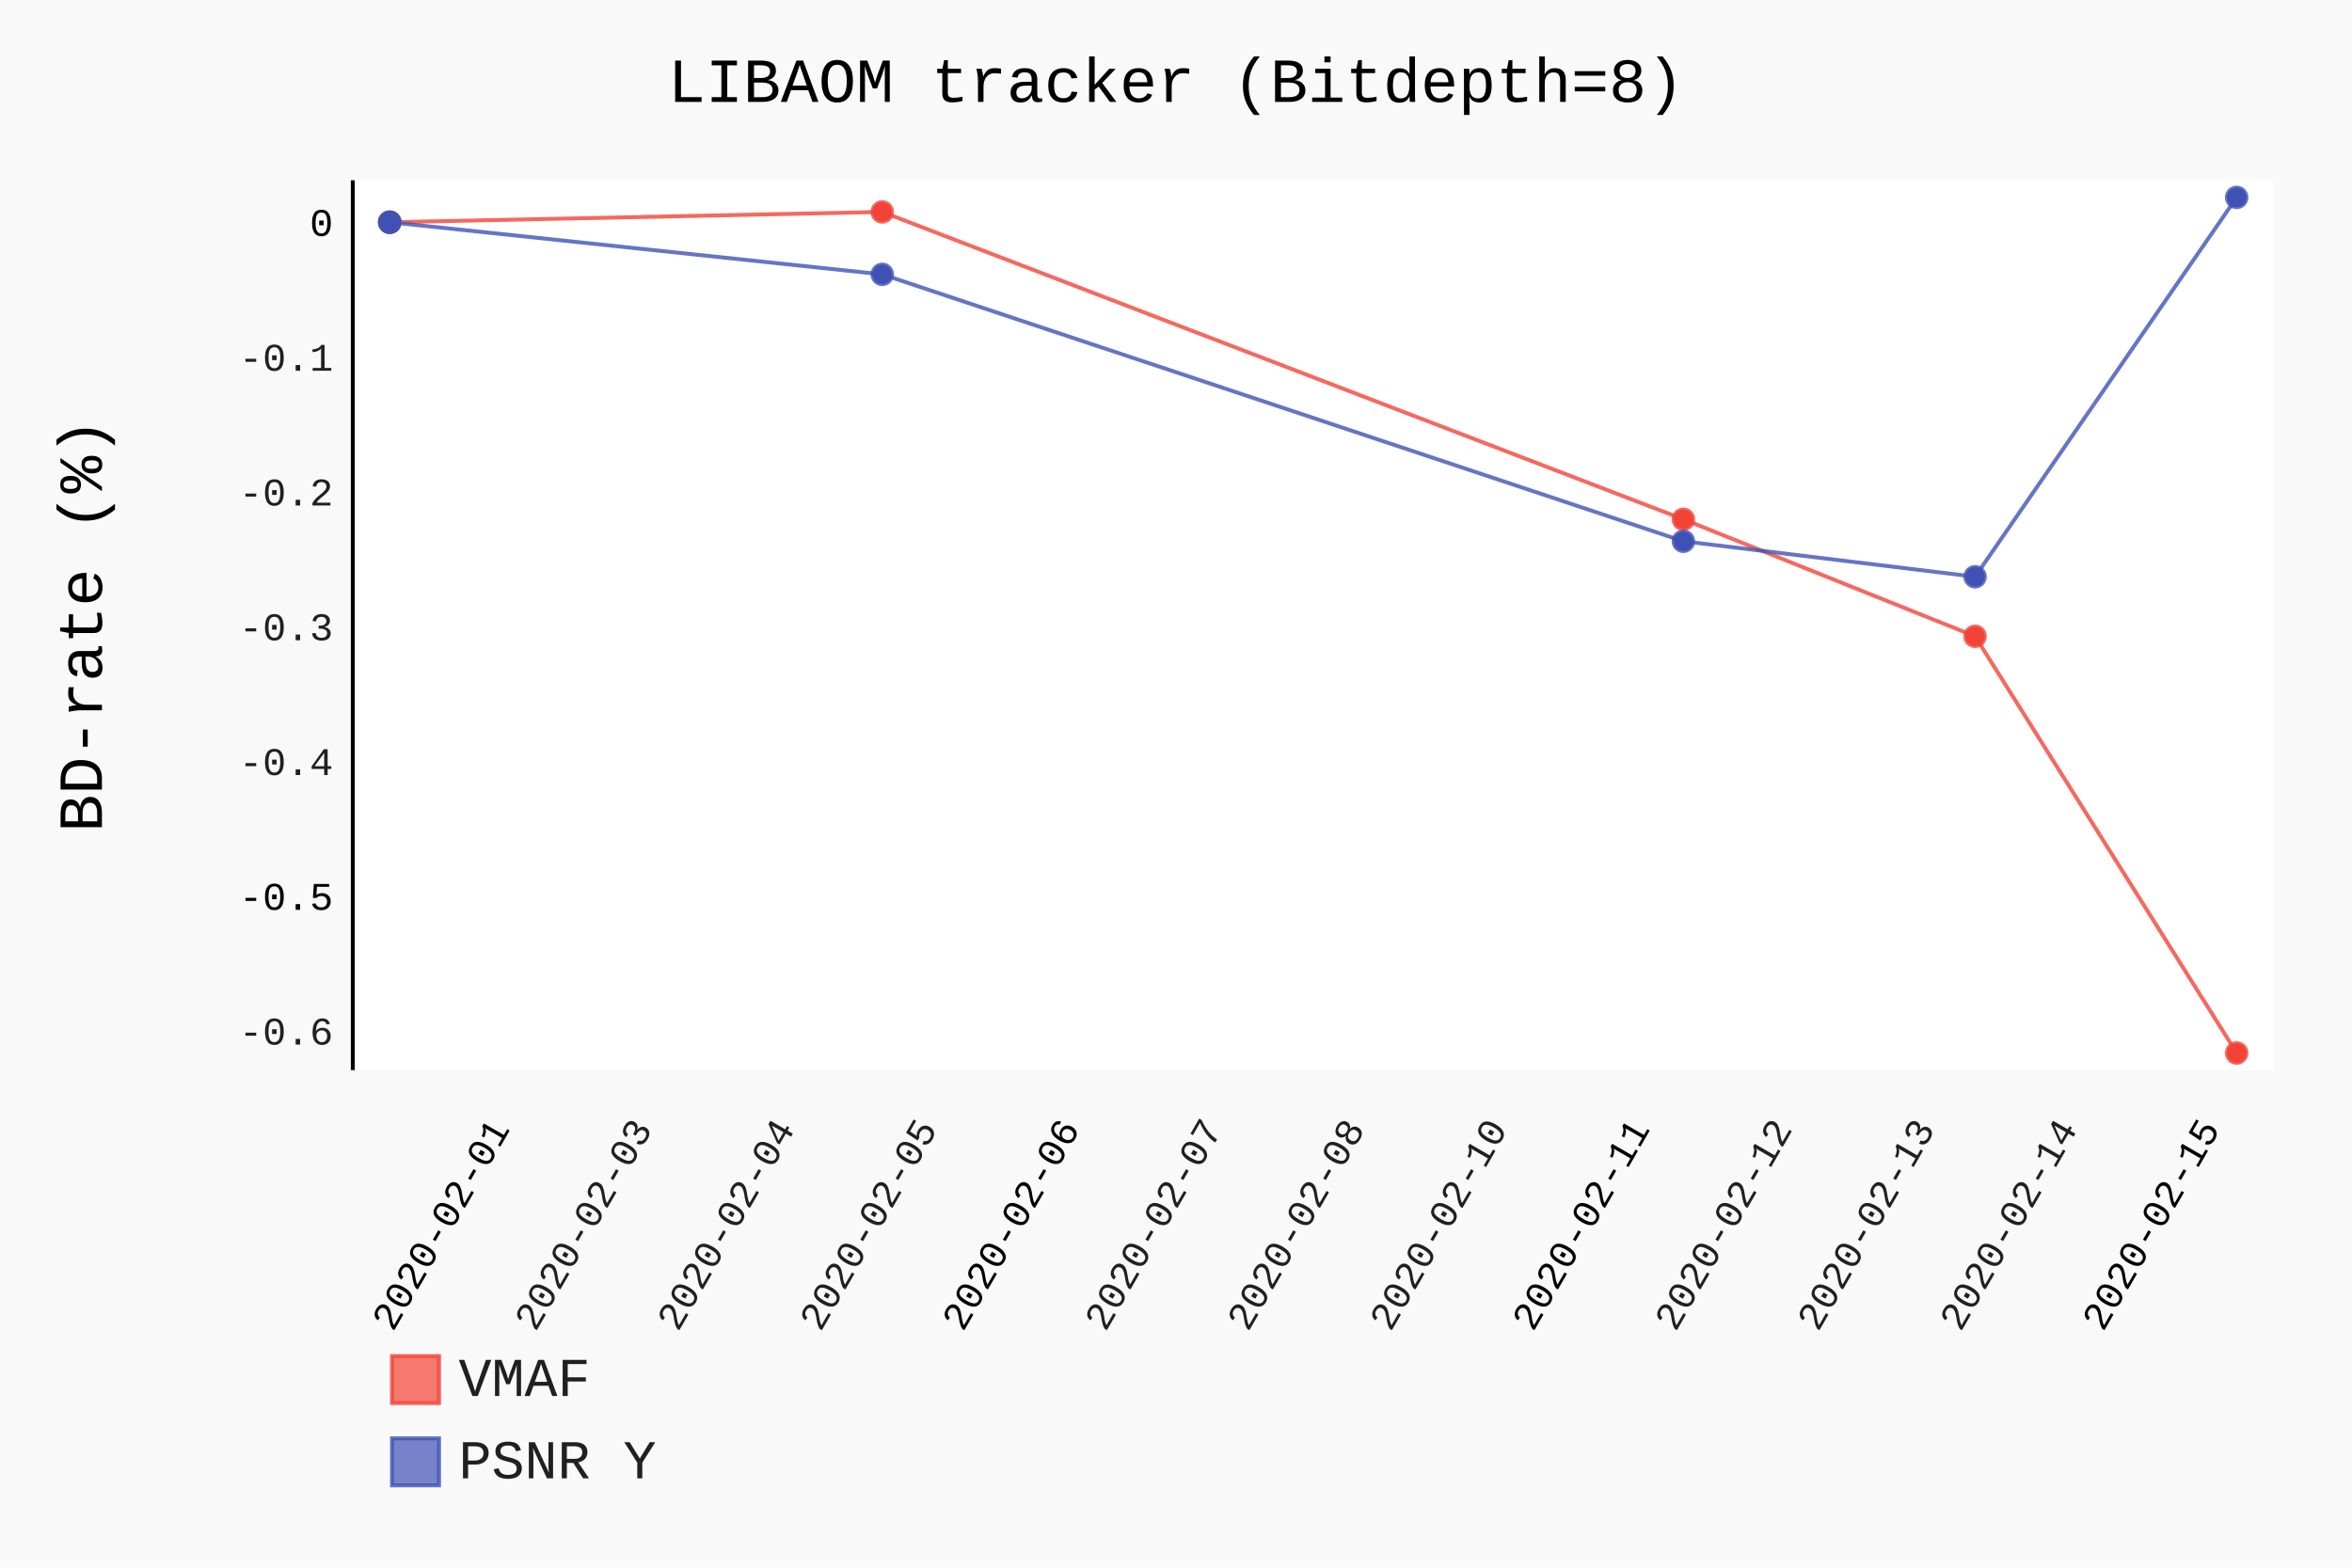
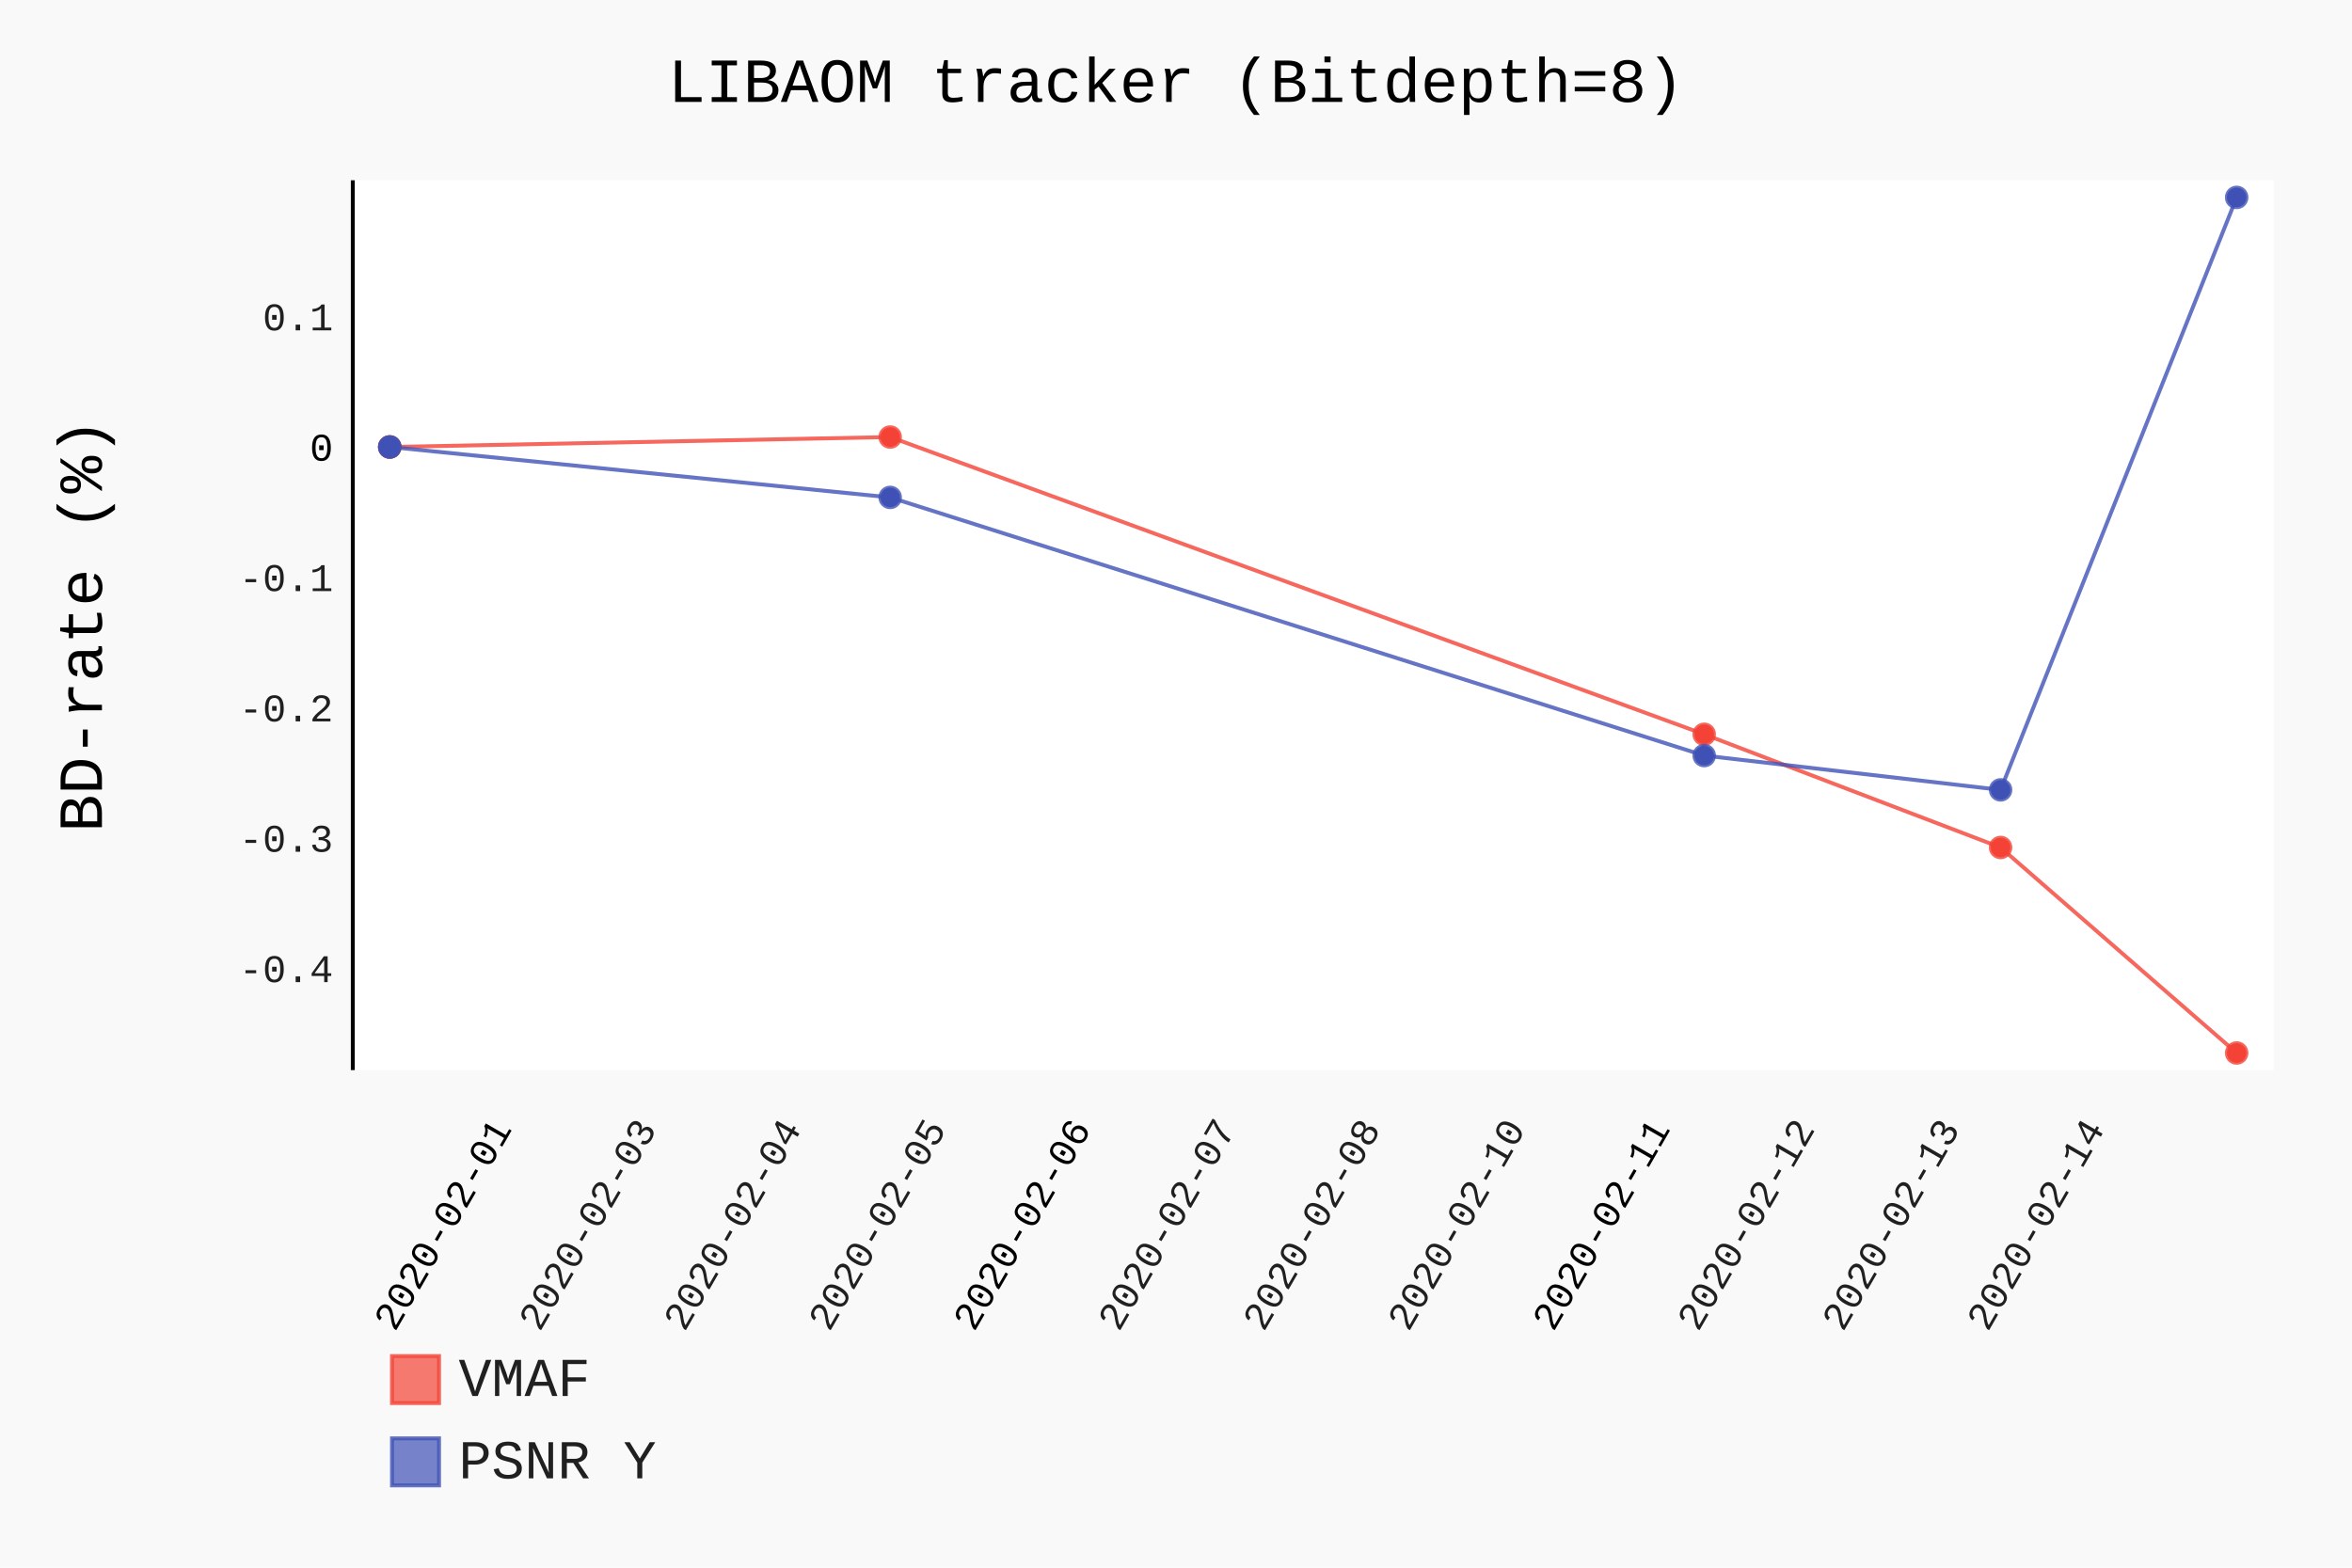
- <svg xmlns="http://www.w3.org/2000/svg" class="pygal-chart" id="chart-98905da1-d325-4386-972f-c944b4913d16" viewBox="0 0 600 400">
+ <svg xmlns="http://www.w3.org/2000/svg" class="pygal-chart" id="chart-65be501d-8556-4249-8ef7-1fb66e39fd69" viewBox="0 0 600 400">
  <defs>
-     <style type="text/css">#chart-98905da1-d325-4386-972f-c944b4913d16{-webkit-user-select:none;-webkit-font-smoothing:antialiased;font-family:Consolas,"Liberation Mono",Menlo,Courier,monospace}#chart-98905da1-d325-4386-972f-c944b4913d16 .title{font-family:Consolas,"Liberation Mono",Menlo,Courier,monospace;font-size:16px}#chart-98905da1-d325-4386-972f-c944b4913d16 .legends .legend text{font-family:Consolas,"Liberation Mono",Menlo,Courier,monospace;font-size:14px}#chart-98905da1-d325-4386-972f-c944b4913d16 .axis text{font-family:Consolas,"Liberation Mono",Menlo,Courier,monospace;font-size:10px}#chart-98905da1-d325-4386-972f-c944b4913d16 .axis text.major{font-family:Consolas,"Liberation Mono",Menlo,Courier,monospace;font-size:10px}#chart-98905da1-d325-4386-972f-c944b4913d16 .text-overlay text.value{font-family:Consolas,"Liberation Mono",Menlo,Courier,monospace;font-size:16px}#chart-98905da1-d325-4386-972f-c944b4913d16 .text-overlay text.label{font-family:Consolas,"Liberation Mono",Menlo,Courier,monospace;font-size:10px}#chart-98905da1-d325-4386-972f-c944b4913d16 .tooltip{font-family:Consolas,"Liberation Mono",Menlo,Courier,monospace;font-size:14px}#chart-98905da1-d325-4386-972f-c944b4913d16 text.no_data{font-family:Consolas,"Liberation Mono",Menlo,Courier,monospace;font-size:64px}
- #chart-98905da1-d325-4386-972f-c944b4913d16{background-color:rgba(249,249,249,1)}#chart-98905da1-d325-4386-972f-c944b4913d16 path,#chart-98905da1-d325-4386-972f-c944b4913d16 line,#chart-98905da1-d325-4386-972f-c944b4913d16 rect,#chart-98905da1-d325-4386-972f-c944b4913d16 circle{-webkit-transition:150ms;-moz-transition:150ms;transition:150ms}#chart-98905da1-d325-4386-972f-c944b4913d16 .graph &gt; .background{fill:rgba(249,249,249,1)}#chart-98905da1-d325-4386-972f-c944b4913d16 .plot &gt; .background{fill:rgba(255,255,255,1)}#chart-98905da1-d325-4386-972f-c944b4913d16 .graph{fill:rgba(0,0,0,.87)}#chart-98905da1-d325-4386-972f-c944b4913d16 text.no_data{fill:rgba(0,0,0,1)}#chart-98905da1-d325-4386-972f-c944b4913d16 .title{fill:rgba(0,0,0,1)}#chart-98905da1-d325-4386-972f-c944b4913d16 .legends .legend text{fill:rgba(0,0,0,.87)}#chart-98905da1-d325-4386-972f-c944b4913d16 .legends .legend:hover text{fill:rgba(0,0,0,1)}#chart-98905da1-d325-4386-972f-c944b4913d16 .axis .line{stroke:rgba(0,0,0,1)}#chart-98905da1-d325-4386-972f-c944b4913d16 .axis .guide.line{stroke:rgba(0,0,0,.54)}#chart-98905da1-d325-4386-972f-c944b4913d16 .axis .major.line{stroke:rgba(0,0,0,.87)}#chart-98905da1-d325-4386-972f-c944b4913d16 .axis text.major{fill:rgba(0,0,0,1)}#chart-98905da1-d325-4386-972f-c944b4913d16 .axis.y .guides:hover .guide.line,#chart-98905da1-d325-4386-972f-c944b4913d16 .line-graph .axis.x .guides:hover .guide.line,#chart-98905da1-d325-4386-972f-c944b4913d16 .stackedline-graph .axis.x .guides:hover .guide.line,#chart-98905da1-d325-4386-972f-c944b4913d16 .xy-graph .axis.x .guides:hover .guide.line{stroke:rgba(0,0,0,1)}#chart-98905da1-d325-4386-972f-c944b4913d16 .axis .guides:hover text{fill:rgba(0,0,0,1)}#chart-98905da1-d325-4386-972f-c944b4913d16 .reactive{fill-opacity:.7;stroke-opacity:.8}#chart-98905da1-d325-4386-972f-c944b4913d16 .ci{stroke:rgba(0,0,0,.87)}#chart-98905da1-d325-4386-972f-c944b4913d16 .reactive.active,#chart-98905da1-d325-4386-972f-c944b4913d16 .active .reactive{fill-opacity:.8;stroke-opacity:.9;stroke-width:4}#chart-98905da1-d325-4386-972f-c944b4913d16 .ci .reactive.active{stroke-width:1.5}#chart-98905da1-d325-4386-972f-c944b4913d16 .series text{fill:rgba(0,0,0,1)}#chart-98905da1-d325-4386-972f-c944b4913d16 .tooltip rect{fill:rgba(255,255,255,1);stroke:rgba(0,0,0,1);-webkit-transition:opacity 150ms;-moz-transition:opacity 150ms;transition:opacity 150ms}#chart-98905da1-d325-4386-972f-c944b4913d16 .tooltip .label{fill:rgba(0,0,0,.87)}#chart-98905da1-d325-4386-972f-c944b4913d16 .tooltip .label{fill:rgba(0,0,0,.87)}#chart-98905da1-d325-4386-972f-c944b4913d16 .tooltip .legend{font-size:.8em;fill:rgba(0,0,0,.54)}#chart-98905da1-d325-4386-972f-c944b4913d16 .tooltip .x_label{font-size:.6em;fill:rgba(0,0,0,1)}#chart-98905da1-d325-4386-972f-c944b4913d16 .tooltip .xlink{font-size:.5em;text-decoration:underline}#chart-98905da1-d325-4386-972f-c944b4913d16 .tooltip .value{font-size:1.5em}#chart-98905da1-d325-4386-972f-c944b4913d16 .bound{font-size:.5em}#chart-98905da1-d325-4386-972f-c944b4913d16 .max-value{font-size:.75em;fill:rgba(0,0,0,.54)}#chart-98905da1-d325-4386-972f-c944b4913d16 .map-element{fill:rgba(255,255,255,1);stroke:rgba(0,0,0,.54) !important}#chart-98905da1-d325-4386-972f-c944b4913d16 .map-element .reactive{fill-opacity:inherit;stroke-opacity:inherit}#chart-98905da1-d325-4386-972f-c944b4913d16 .color-0,#chart-98905da1-d325-4386-972f-c944b4913d16 .color-0 a:visited{stroke:#F44336;fill:#F44336}#chart-98905da1-d325-4386-972f-c944b4913d16 .color-1,#chart-98905da1-d325-4386-972f-c944b4913d16 .color-1 a:visited{stroke:#3F51B5;fill:#3F51B5}#chart-98905da1-d325-4386-972f-c944b4913d16 .text-overlay .color-0 text{fill:black}#chart-98905da1-d325-4386-972f-c944b4913d16 .text-overlay .color-1 text{fill:black}
- #chart-98905da1-d325-4386-972f-c944b4913d16 text.no_data{text-anchor:middle}#chart-98905da1-d325-4386-972f-c944b4913d16 .guide.line{fill:none}#chart-98905da1-d325-4386-972f-c944b4913d16 .centered{text-anchor:middle}#chart-98905da1-d325-4386-972f-c944b4913d16 .title{text-anchor:middle}#chart-98905da1-d325-4386-972f-c944b4913d16 .legends .legend text{fill-opacity:1}#chart-98905da1-d325-4386-972f-c944b4913d16 .axis.x text{text-anchor:middle}#chart-98905da1-d325-4386-972f-c944b4913d16 .axis.x:not(.web) text[transform]{text-anchor:start}#chart-98905da1-d325-4386-972f-c944b4913d16 .axis.x:not(.web) text[transform].backwards{text-anchor:end}#chart-98905da1-d325-4386-972f-c944b4913d16 .axis.y text{text-anchor:end}#chart-98905da1-d325-4386-972f-c944b4913d16 .axis.y text[transform].backwards{text-anchor:start}#chart-98905da1-d325-4386-972f-c944b4913d16 .axis.y2 text{text-anchor:start}#chart-98905da1-d325-4386-972f-c944b4913d16 .axis.y2 text[transform].backwards{text-anchor:end}#chart-98905da1-d325-4386-972f-c944b4913d16 .axis .guide.line{stroke-dasharray:4,4}#chart-98905da1-d325-4386-972f-c944b4913d16 .axis .major.guide.line{stroke-dasharray:6,6}#chart-98905da1-d325-4386-972f-c944b4913d16 .horizontal .axis.y .guide.line,#chart-98905da1-d325-4386-972f-c944b4913d16 .horizontal .axis.y2 .guide.line,#chart-98905da1-d325-4386-972f-c944b4913d16 .vertical .axis.x .guide.line{opacity:0}#chart-98905da1-d325-4386-972f-c944b4913d16 .horizontal .axis.always_show .guide.line,#chart-98905da1-d325-4386-972f-c944b4913d16 .vertical .axis.always_show .guide.line{opacity:1 !important}#chart-98905da1-d325-4386-972f-c944b4913d16 .axis.y .guides:hover .guide.line,#chart-98905da1-d325-4386-972f-c944b4913d16 .axis.y2 .guides:hover .guide.line,#chart-98905da1-d325-4386-972f-c944b4913d16 .axis.x .guides:hover .guide.line{opacity:1}#chart-98905da1-d325-4386-972f-c944b4913d16 .axis .guides:hover text{opacity:1}#chart-98905da1-d325-4386-972f-c944b4913d16 .nofill{fill:none}#chart-98905da1-d325-4386-972f-c944b4913d16 .subtle-fill{fill-opacity:.2}#chart-98905da1-d325-4386-972f-c944b4913d16 .dot{stroke-width:1px;fill-opacity:1}#chart-98905da1-d325-4386-972f-c944b4913d16 .dot.active{stroke-width:5px}#chart-98905da1-d325-4386-972f-c944b4913d16 .dot.negative{fill:transparent}#chart-98905da1-d325-4386-972f-c944b4913d16 text,#chart-98905da1-d325-4386-972f-c944b4913d16 tspan{stroke:none !important}#chart-98905da1-d325-4386-972f-c944b4913d16 .series text.active{opacity:1}#chart-98905da1-d325-4386-972f-c944b4913d16 .tooltip rect{fill-opacity:.95;stroke-width:.5}#chart-98905da1-d325-4386-972f-c944b4913d16 .tooltip text{fill-opacity:1}#chart-98905da1-d325-4386-972f-c944b4913d16 .showable{visibility:hidden}#chart-98905da1-d325-4386-972f-c944b4913d16 .showable.shown{visibility:visible}#chart-98905da1-d325-4386-972f-c944b4913d16 .gauge-background{fill:rgba(229,229,229,1);stroke:none}#chart-98905da1-d325-4386-972f-c944b4913d16 .bg-lines{stroke:rgba(249,249,249,1);stroke-width:2px}</style>
+     <style type="text/css">#chart-65be501d-8556-4249-8ef7-1fb66e39fd69{-webkit-user-select:none;-webkit-font-smoothing:antialiased;font-family:Consolas,"Liberation Mono",Menlo,Courier,monospace}#chart-65be501d-8556-4249-8ef7-1fb66e39fd69 .title{font-family:Consolas,"Liberation Mono",Menlo,Courier,monospace;font-size:16px}#chart-65be501d-8556-4249-8ef7-1fb66e39fd69 .legends .legend text{font-family:Consolas,"Liberation Mono",Menlo,Courier,monospace;font-size:14px}#chart-65be501d-8556-4249-8ef7-1fb66e39fd69 .axis text{font-family:Consolas,"Liberation Mono",Menlo,Courier,monospace;font-size:10px}#chart-65be501d-8556-4249-8ef7-1fb66e39fd69 .axis text.major{font-family:Consolas,"Liberation Mono",Menlo,Courier,monospace;font-size:10px}#chart-65be501d-8556-4249-8ef7-1fb66e39fd69 .text-overlay text.value{font-family:Consolas,"Liberation Mono",Menlo,Courier,monospace;font-size:16px}#chart-65be501d-8556-4249-8ef7-1fb66e39fd69 .text-overlay text.label{font-family:Consolas,"Liberation Mono",Menlo,Courier,monospace;font-size:10px}#chart-65be501d-8556-4249-8ef7-1fb66e39fd69 .tooltip{font-family:Consolas,"Liberation Mono",Menlo,Courier,monospace;font-size:14px}#chart-65be501d-8556-4249-8ef7-1fb66e39fd69 text.no_data{font-family:Consolas,"Liberation Mono",Menlo,Courier,monospace;font-size:64px}
+ #chart-65be501d-8556-4249-8ef7-1fb66e39fd69{background-color:rgba(249,249,249,1)}#chart-65be501d-8556-4249-8ef7-1fb66e39fd69 path,#chart-65be501d-8556-4249-8ef7-1fb66e39fd69 line,#chart-65be501d-8556-4249-8ef7-1fb66e39fd69 rect,#chart-65be501d-8556-4249-8ef7-1fb66e39fd69 circle{-webkit-transition:150ms;-moz-transition:150ms;transition:150ms}#chart-65be501d-8556-4249-8ef7-1fb66e39fd69 .graph &gt; .background{fill:rgba(249,249,249,1)}#chart-65be501d-8556-4249-8ef7-1fb66e39fd69 .plot &gt; .background{fill:rgba(255,255,255,1)}#chart-65be501d-8556-4249-8ef7-1fb66e39fd69 .graph{fill:rgba(0,0,0,.87)}#chart-65be501d-8556-4249-8ef7-1fb66e39fd69 text.no_data{fill:rgba(0,0,0,1)}#chart-65be501d-8556-4249-8ef7-1fb66e39fd69 .title{fill:rgba(0,0,0,1)}#chart-65be501d-8556-4249-8ef7-1fb66e39fd69 .legends .legend text{fill:rgba(0,0,0,.87)}#chart-65be501d-8556-4249-8ef7-1fb66e39fd69 .legends .legend:hover text{fill:rgba(0,0,0,1)}#chart-65be501d-8556-4249-8ef7-1fb66e39fd69 .axis .line{stroke:rgba(0,0,0,1)}#chart-65be501d-8556-4249-8ef7-1fb66e39fd69 .axis .guide.line{stroke:rgba(0,0,0,.54)}#chart-65be501d-8556-4249-8ef7-1fb66e39fd69 .axis .major.line{stroke:rgba(0,0,0,.87)}#chart-65be501d-8556-4249-8ef7-1fb66e39fd69 .axis text.major{fill:rgba(0,0,0,1)}#chart-65be501d-8556-4249-8ef7-1fb66e39fd69 .axis.y .guides:hover .guide.line,#chart-65be501d-8556-4249-8ef7-1fb66e39fd69 .line-graph .axis.x .guides:hover .guide.line,#chart-65be501d-8556-4249-8ef7-1fb66e39fd69 .stackedline-graph .axis.x .guides:hover .guide.line,#chart-65be501d-8556-4249-8ef7-1fb66e39fd69 .xy-graph .axis.x .guides:hover .guide.line{stroke:rgba(0,0,0,1)}#chart-65be501d-8556-4249-8ef7-1fb66e39fd69 .axis .guides:hover text{fill:rgba(0,0,0,1)}#chart-65be501d-8556-4249-8ef7-1fb66e39fd69 .reactive{fill-opacity:.7;stroke-opacity:.8}#chart-65be501d-8556-4249-8ef7-1fb66e39fd69 .ci{stroke:rgba(0,0,0,.87)}#chart-65be501d-8556-4249-8ef7-1fb66e39fd69 .reactive.active,#chart-65be501d-8556-4249-8ef7-1fb66e39fd69 .active .reactive{fill-opacity:.8;stroke-opacity:.9;stroke-width:4}#chart-65be501d-8556-4249-8ef7-1fb66e39fd69 .ci .reactive.active{stroke-width:1.5}#chart-65be501d-8556-4249-8ef7-1fb66e39fd69 .series text{fill:rgba(0,0,0,1)}#chart-65be501d-8556-4249-8ef7-1fb66e39fd69 .tooltip rect{fill:rgba(255,255,255,1);stroke:rgba(0,0,0,1);-webkit-transition:opacity 150ms;-moz-transition:opacity 150ms;transition:opacity 150ms}#chart-65be501d-8556-4249-8ef7-1fb66e39fd69 .tooltip .label{fill:rgba(0,0,0,.87)}#chart-65be501d-8556-4249-8ef7-1fb66e39fd69 .tooltip .label{fill:rgba(0,0,0,.87)}#chart-65be501d-8556-4249-8ef7-1fb66e39fd69 .tooltip .legend{font-size:.8em;fill:rgba(0,0,0,.54)}#chart-65be501d-8556-4249-8ef7-1fb66e39fd69 .tooltip .x_label{font-size:.6em;fill:rgba(0,0,0,1)}#chart-65be501d-8556-4249-8ef7-1fb66e39fd69 .tooltip .xlink{font-size:.5em;text-decoration:underline}#chart-65be501d-8556-4249-8ef7-1fb66e39fd69 .tooltip .value{font-size:1.5em}#chart-65be501d-8556-4249-8ef7-1fb66e39fd69 .bound{font-size:.5em}#chart-65be501d-8556-4249-8ef7-1fb66e39fd69 .max-value{font-size:.75em;fill:rgba(0,0,0,.54)}#chart-65be501d-8556-4249-8ef7-1fb66e39fd69 .map-element{fill:rgba(255,255,255,1);stroke:rgba(0,0,0,.54) !important}#chart-65be501d-8556-4249-8ef7-1fb66e39fd69 .map-element .reactive{fill-opacity:inherit;stroke-opacity:inherit}#chart-65be501d-8556-4249-8ef7-1fb66e39fd69 .color-0,#chart-65be501d-8556-4249-8ef7-1fb66e39fd69 .color-0 a:visited{stroke:#F44336;fill:#F44336}#chart-65be501d-8556-4249-8ef7-1fb66e39fd69 .color-1,#chart-65be501d-8556-4249-8ef7-1fb66e39fd69 .color-1 a:visited{stroke:#3F51B5;fill:#3F51B5}#chart-65be501d-8556-4249-8ef7-1fb66e39fd69 .text-overlay .color-0 text{fill:black}#chart-65be501d-8556-4249-8ef7-1fb66e39fd69 .text-overlay .color-1 text{fill:black}
+ #chart-65be501d-8556-4249-8ef7-1fb66e39fd69 text.no_data{text-anchor:middle}#chart-65be501d-8556-4249-8ef7-1fb66e39fd69 .guide.line{fill:none}#chart-65be501d-8556-4249-8ef7-1fb66e39fd69 .centered{text-anchor:middle}#chart-65be501d-8556-4249-8ef7-1fb66e39fd69 .title{text-anchor:middle}#chart-65be501d-8556-4249-8ef7-1fb66e39fd69 .legends .legend text{fill-opacity:1}#chart-65be501d-8556-4249-8ef7-1fb66e39fd69 .axis.x text{text-anchor:middle}#chart-65be501d-8556-4249-8ef7-1fb66e39fd69 .axis.x:not(.web) text[transform]{text-anchor:start}#chart-65be501d-8556-4249-8ef7-1fb66e39fd69 .axis.x:not(.web) text[transform].backwards{text-anchor:end}#chart-65be501d-8556-4249-8ef7-1fb66e39fd69 .axis.y text{text-anchor:end}#chart-65be501d-8556-4249-8ef7-1fb66e39fd69 .axis.y text[transform].backwards{text-anchor:start}#chart-65be501d-8556-4249-8ef7-1fb66e39fd69 .axis.y2 text{text-anchor:start}#chart-65be501d-8556-4249-8ef7-1fb66e39fd69 .axis.y2 text[transform].backwards{text-anchor:end}#chart-65be501d-8556-4249-8ef7-1fb66e39fd69 .axis .guide.line{stroke-dasharray:4,4}#chart-65be501d-8556-4249-8ef7-1fb66e39fd69 .axis .major.guide.line{stroke-dasharray:6,6}#chart-65be501d-8556-4249-8ef7-1fb66e39fd69 .horizontal .axis.y .guide.line,#chart-65be501d-8556-4249-8ef7-1fb66e39fd69 .horizontal .axis.y2 .guide.line,#chart-65be501d-8556-4249-8ef7-1fb66e39fd69 .vertical .axis.x .guide.line{opacity:0}#chart-65be501d-8556-4249-8ef7-1fb66e39fd69 .horizontal .axis.always_show .guide.line,#chart-65be501d-8556-4249-8ef7-1fb66e39fd69 .vertical .axis.always_show .guide.line{opacity:1 !important}#chart-65be501d-8556-4249-8ef7-1fb66e39fd69 .axis.y .guides:hover .guide.line,#chart-65be501d-8556-4249-8ef7-1fb66e39fd69 .axis.y2 .guides:hover .guide.line,#chart-65be501d-8556-4249-8ef7-1fb66e39fd69 .axis.x .guides:hover .guide.line{opacity:1}#chart-65be501d-8556-4249-8ef7-1fb66e39fd69 .axis .guides:hover text{opacity:1}#chart-65be501d-8556-4249-8ef7-1fb66e39fd69 .nofill{fill:none}#chart-65be501d-8556-4249-8ef7-1fb66e39fd69 .subtle-fill{fill-opacity:.2}#chart-65be501d-8556-4249-8ef7-1fb66e39fd69 .dot{stroke-width:1px;fill-opacity:1}#chart-65be501d-8556-4249-8ef7-1fb66e39fd69 .dot.active{stroke-width:5px}#chart-65be501d-8556-4249-8ef7-1fb66e39fd69 .dot.negative{fill:transparent}#chart-65be501d-8556-4249-8ef7-1fb66e39fd69 text,#chart-65be501d-8556-4249-8ef7-1fb66e39fd69 tspan{stroke:none !important}#chart-65be501d-8556-4249-8ef7-1fb66e39fd69 .series text.active{opacity:1}#chart-65be501d-8556-4249-8ef7-1fb66e39fd69 .tooltip rect{fill-opacity:.95;stroke-width:.5}#chart-65be501d-8556-4249-8ef7-1fb66e39fd69 .tooltip text{fill-opacity:1}#chart-65be501d-8556-4249-8ef7-1fb66e39fd69 .showable{visibility:hidden}#chart-65be501d-8556-4249-8ef7-1fb66e39fd69 .showable.shown{visibility:visible}#chart-65be501d-8556-4249-8ef7-1fb66e39fd69 .gauge-background{fill:rgba(229,229,229,1);stroke:none}#chart-65be501d-8556-4249-8ef7-1fb66e39fd69 .bg-lines{stroke:rgba(249,249,249,1);stroke-width:2px}</style>
  </defs>
  <g class="graph datetimeline-graph vertical">
    <rect class="background" height="400" width="600" x="0" y="0" />
    <g class="plot" transform="translate(90, 46)">
      <rect class="background" height="227.038" width="490.0" x="0" y="0" />
      <g class="axis y">
        <g class="guides">
-           <text class="" x="-5" y="220.532">-0.6</text>
+           <text class="" x="-5" y="204.594">-0.4</text>
        </g>
        <g class="guides">
-           <text class="major" x="-5" y="186.143">-0.5</text>
+           <text class="" x="-5" y="171.333">-0.3</text>
        </g>
        <g class="guides">
-           <text class="" x="-5" y="151.755">-0.4</text>
+           <text class="" x="-5" y="138.071">-0.2</text>
        </g>
        <g class="guides">
-           <text class="" x="-5" y="117.366">-0.3</text>
+           <text class="" x="-5" y="104.809">-0.1</text>
        </g>
        <g class="guides">
-           <text class="" x="-5" y="82.978">-0.2</text>
+           <text class="major" x="-5" y="71.547">0</text>
        </g>
        <g class="guides">
-           <text class="" x="-5" y="48.589">-0.1</text>
-         </g>
-         <g class="guides">
-           <text class="major" x="-5" y="14.201">0</text>
+           <text class="" x="-5" y="38.286">0.1</text>
        </g>
      </g>
      <g class="axis x">
        <path class="line" d="M0 0 v227.038" />
        <g class="guides">
-           <path class="major guide line" d="M40.252 0 v227.038" />
-           <text class="major backwards" transform="rotate(300 40.25166 242.0385)" x="40.252" y="242.038">2020-02-01</text>
+           <path class="major guide line" d="M40.748 0 v227.038" />
+           <text class="major backwards" transform="rotate(300 40.74756 242.0385)" x="40.748" y="242.038">2020-02-01</text>
        </g>
        <g class="guides">
-           <path class="guide line" d="M76.606 0 v227.038" />
-           <text class="backwards" transform="rotate(300 76.60613 242.0385)" x="76.606" y="242.038">2020-02-03</text>
+           <path class="guide line" d="M77.687 0 v227.038" />
+           <text class="backwards" transform="rotate(300 77.68681 242.0385)" x="77.687" y="242.038">2020-02-03</text>
        </g>
        <g class="guides">
-           <path class="guide line" d="M112.961 0 v227.038" />
-           <text class="backwards" transform="rotate(300 112.9606 242.0385)" x="112.961" y="242.038">2020-02-04</text>
+           <path class="guide line" d="M114.626 0 v227.038" />
+           <text class="backwards" transform="rotate(300 114.6261 242.0385)" x="114.626" y="242.038">2020-02-04</text>
        </g>
        <g class="guides">
-           <path class="guide line" d="M149.315 0 v227.038" />
-           <text class="backwards" transform="rotate(300 149.3151 242.0385)" x="149.315" y="242.038">2020-02-05</text>
+           <path class="guide line" d="M151.565 0 v227.038" />
+           <text class="backwards" transform="rotate(300 151.5653 242.0385)" x="151.565" y="242.038">2020-02-05</text>
        </g>
        <g class="guides">
-           <path class="major guide line" d="M185.67 0 v227.038" />
-           <text class="major backwards" transform="rotate(300 185.6695 242.0385)" x="185.67" y="242.038">2020-02-06</text>
+           <path class="major guide line" d="M188.505 0 v227.038" />
+           <text class="major backwards" transform="rotate(300 188.5046 242.0385)" x="188.505" y="242.038">2020-02-06</text>
        </g>
        <g class="guides">
-           <path class="guide line" d="M222.024 0 v227.038" />
-           <text class="backwards" transform="rotate(300 222.024 242.0385)" x="222.024" y="242.038">2020-02-07</text>
+           <path class="guide line" d="M225.444 0 v227.038" />
+           <text class="backwards" transform="rotate(300 225.4438 242.0385)" x="225.444" y="242.038">2020-02-07</text>
        </g>
        <g class="guides">
-           <path class="guide line" d="M258.378 0 v227.038" />
-           <text class="backwards" transform="rotate(300 258.3784 242.0385)" x="258.378" y="242.038">2020-02-08</text>
+           <path class="guide line" d="M262.383 0 v227.038" />
+           <text class="backwards" transform="rotate(300 262.3831 242.0385)" x="262.383" y="242.038">2020-02-08</text>
        </g>
        <g class="guides">
-           <path class="guide line" d="M294.733 0 v227.038" />
-           <text class="backwards" transform="rotate(300 294.7329 242.0385)" x="294.733" y="242.038">2020-02-10</text>
+           <path class="guide line" d="M299.322 0 v227.038" />
+           <text class="backwards" transform="rotate(300 299.3223 242.0385)" x="299.322" y="242.038">2020-02-10</text>
        </g>
        <g class="guides">
-           <path class="major guide line" d="M331.087 0 v227.038" />
-           <text class="major backwards" transform="rotate(300 331.0874 242.0385)" x="331.087" y="242.038">2020-02-11</text>
+           <path class="major guide line" d="M336.262 0 v227.038" />
+           <text class="major backwards" transform="rotate(300 336.2616 242.0385)" x="336.262" y="242.038">2020-02-11</text>
        </g>
        <g class="guides">
-           <path class="guide line" d="M367.442 0 v227.038" />
-           <text class="backwards" transform="rotate(300 367.4418 242.0385)" x="367.442" y="242.038">2020-02-12</text>
+           <path class="guide line" d="M373.201 0 v227.038" />
+           <text class="backwards" transform="rotate(300 373.2008 242.0385)" x="373.201" y="242.038">2020-02-12</text>
        </g>
        <g class="guides">
-           <path class="guide line" d="M403.796 0 v227.038" />
-           <text class="backwards" transform="rotate(300 403.7963 242.0385)" x="403.796" y="242.038">2020-02-13</text>
+           <path class="guide line" d="M410.14 0 v227.038" />
+           <text class="backwards" transform="rotate(300 410.1401 242.0385)" x="410.14" y="242.038">2020-02-13</text>
        </g>
        <g class="guides">
-           <path class="guide line" d="M440.151 0 v227.038" />
-           <text class="backwards" transform="rotate(300 440.1508 242.0385)" x="440.151" y="242.038">2020-02-14</text>
-         </g>
-         <g class="guides">
-           <path class="major guide line" d="M476.505 0 v227.038" />
-           <text class="major backwards" transform="rotate(300 476.5052 242.0385)" x="476.505" y="242.038">2020-02-15</text>
+           <path class="guide line" d="M447.079 0 v227.038" />
+           <text class="backwards" transform="rotate(300 447.0793 242.0385)" x="447.079" y="242.038">2020-02-14</text>
        </g>
      </g>
      <g class="series serie-0 color-0">
-         <path class="line reactive nofill" d="M9.423 10.701 L9.423 10.701 135.064 8.079 339.438 86.497 413.846 116.352 480.577 222.672" />
+         <path class="line reactive nofill" d="M9.423 68.047 L9.423 68.047 137.085 65.512 344.747 141.36 420.352 170.237 480.577 222.672" />
      </g>
      <g class="series serie-1 color-1">
-         <path class="line reactive nofill" d="M9.423 10.701 L9.423 10.701 135.064 24.004 339.438 92.107 413.846 101.157 480.577 4.366" />
+         <path class="line reactive nofill" d="M9.423 68.047 L9.423 68.047 137.085 80.915 344.747 146.787 420.352 155.54 480.577 4.366" />
      </g>
    </g>
    <g class="titles">
      <text class="title plot_title" x="300.0" y="26">LIBAOM tracker (Bitdepth=8)</text>
      <text class="title" transform="rotate(-90 0 159.5192)" x="0" y="185.519">BD-rate (%)</text>
    </g>
    <g class="plot overlay" transform="translate(90, 46)">
      <g class="series serie-0 color-0">
        <g class="dots">
-           <circle class="dot reactive tooltip-trigger" cx="9.423" cy="10.701" r="2.5" />
+           <circle class="dot reactive tooltip-trigger" cx="9.423" cy="68.047" r="2.5" />
        </g>
        <g class="dots">
-           <circle class="dot reactive tooltip-trigger" cx="9.423" cy="10.701" r="2.5" />
+           <circle class="dot reactive tooltip-trigger" cx="9.423" cy="68.047" r="2.5" />
        </g>
        <g class="dots">
-           <circle class="dot reactive tooltip-trigger" cx="135.064" cy="8.079" r="2.5" />
+           <circle class="dot reactive tooltip-trigger" cx="137.085" cy="65.512" r="2.5" />
        </g>
        <g class="dots">
-           <circle class="dot reactive tooltip-trigger" cx="339.438" cy="86.497" r="2.5" />
+           <circle class="dot reactive tooltip-trigger" cx="344.747" cy="141.36" r="2.5" />
        </g>
        <g class="dots">
-           <circle class="dot reactive tooltip-trigger" cx="413.846" cy="116.352" r="2.5" />
+           <circle class="dot reactive tooltip-trigger" cx="420.352" cy="170.237" r="2.5" />
        </g>
        <g class="dots">
          <circle class="dot reactive tooltip-trigger" cx="480.577" cy="222.672" r="2.5" />
        </g>
      </g>
      <g class="series serie-1 color-1">
        <g class="dots">
-           <circle class="dot reactive tooltip-trigger" cx="9.423" cy="10.701" r="2.5" />
+           <circle class="dot reactive tooltip-trigger" cx="9.423" cy="68.047" r="2.5" />
        </g>
        <g class="dots">
-           <circle class="dot reactive tooltip-trigger" cx="9.423" cy="10.701" r="2.5" />
+           <circle class="dot reactive tooltip-trigger" cx="9.423" cy="68.047" r="2.5" />
        </g>
        <g class="dots">
-           <circle class="dot reactive tooltip-trigger" cx="135.064" cy="24.004" r="2.5" />
+           <circle class="dot reactive tooltip-trigger" cx="137.085" cy="80.915" r="2.5" />
        </g>
        <g class="dots">
-           <circle class="dot reactive tooltip-trigger" cx="339.438" cy="92.107" r="2.5" />
+           <circle class="dot reactive tooltip-trigger" cx="344.747" cy="146.787" r="2.5" />
        </g>
        <g class="dots">
-           <circle class="dot reactive tooltip-trigger" cx="413.846" cy="101.157" r="2.5" />
+           <circle class="dot reactive tooltip-trigger" cx="420.352" cy="155.54" r="2.5" />
        </g>
        <g class="dots">
          <circle class="dot reactive tooltip-trigger" cx="480.577" cy="4.366" r="2.5" />
        </g>
      </g>
    </g>
    <g class="plot text-overlay" transform="translate(90, 46)">
      <g class="series serie-0 color-0" />
      <g class="series serie-1 color-1" />
    </g>
    <g class="plot tooltip-overlay" transform="translate(90, 46)">
      <g class="tooltip" style="opacity: 0" transform="translate(0 0)">
        <rect class="tooltip-box" height="0" rx="0" ry="0" width="0" />
        <g class="text" />
      </g>
    </g>
    <g class="legends" transform="translate(100, 345)">
      <g class="legend reactive activate-serie" id="activate-serie-0">
        <rect class="color-0 reactive" height="12" width="12" x="0.0" y="1.0" />
        <text x="17.0" y="11.2">VMAF</text>
      </g>
      <g class="legend reactive activate-serie" id="activate-serie-1">
        <rect class="color-1 reactive" height="12" width="12" x="0.0" y="22.0" />
        <text x="17.0" y="32.2">PSNR Y</text>
      </g>
    </g>
  </g>
</svg>
